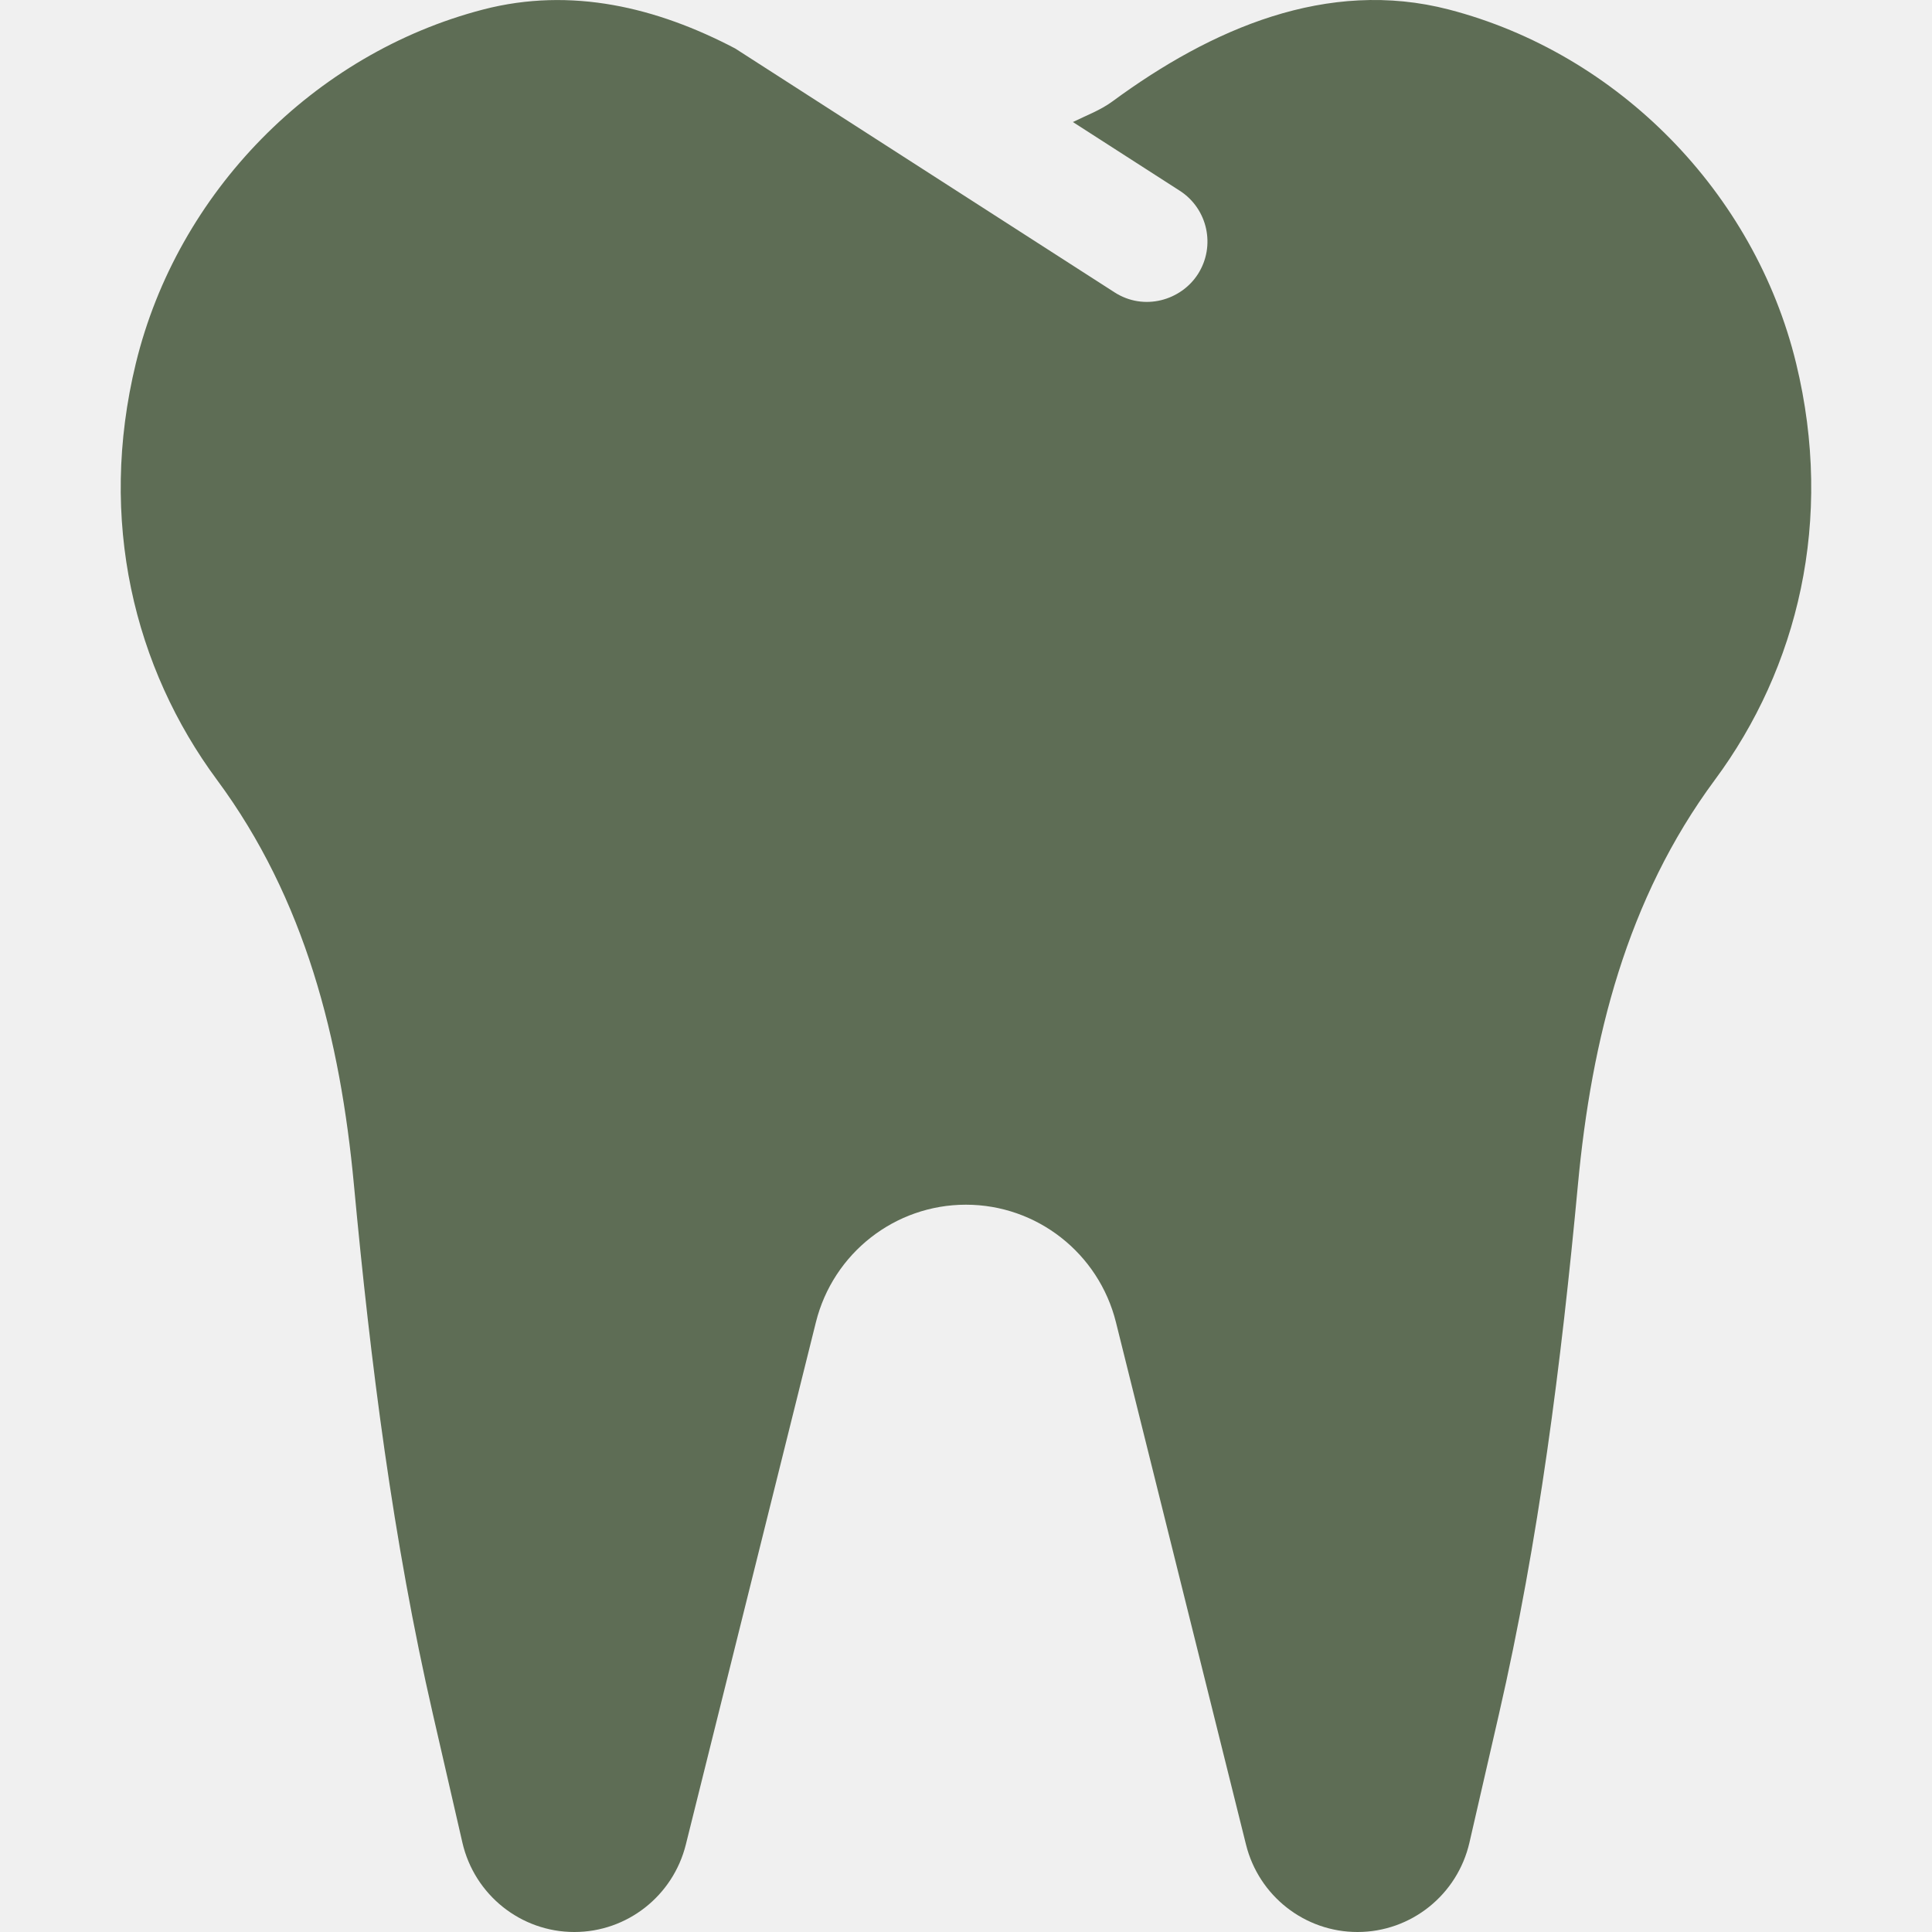
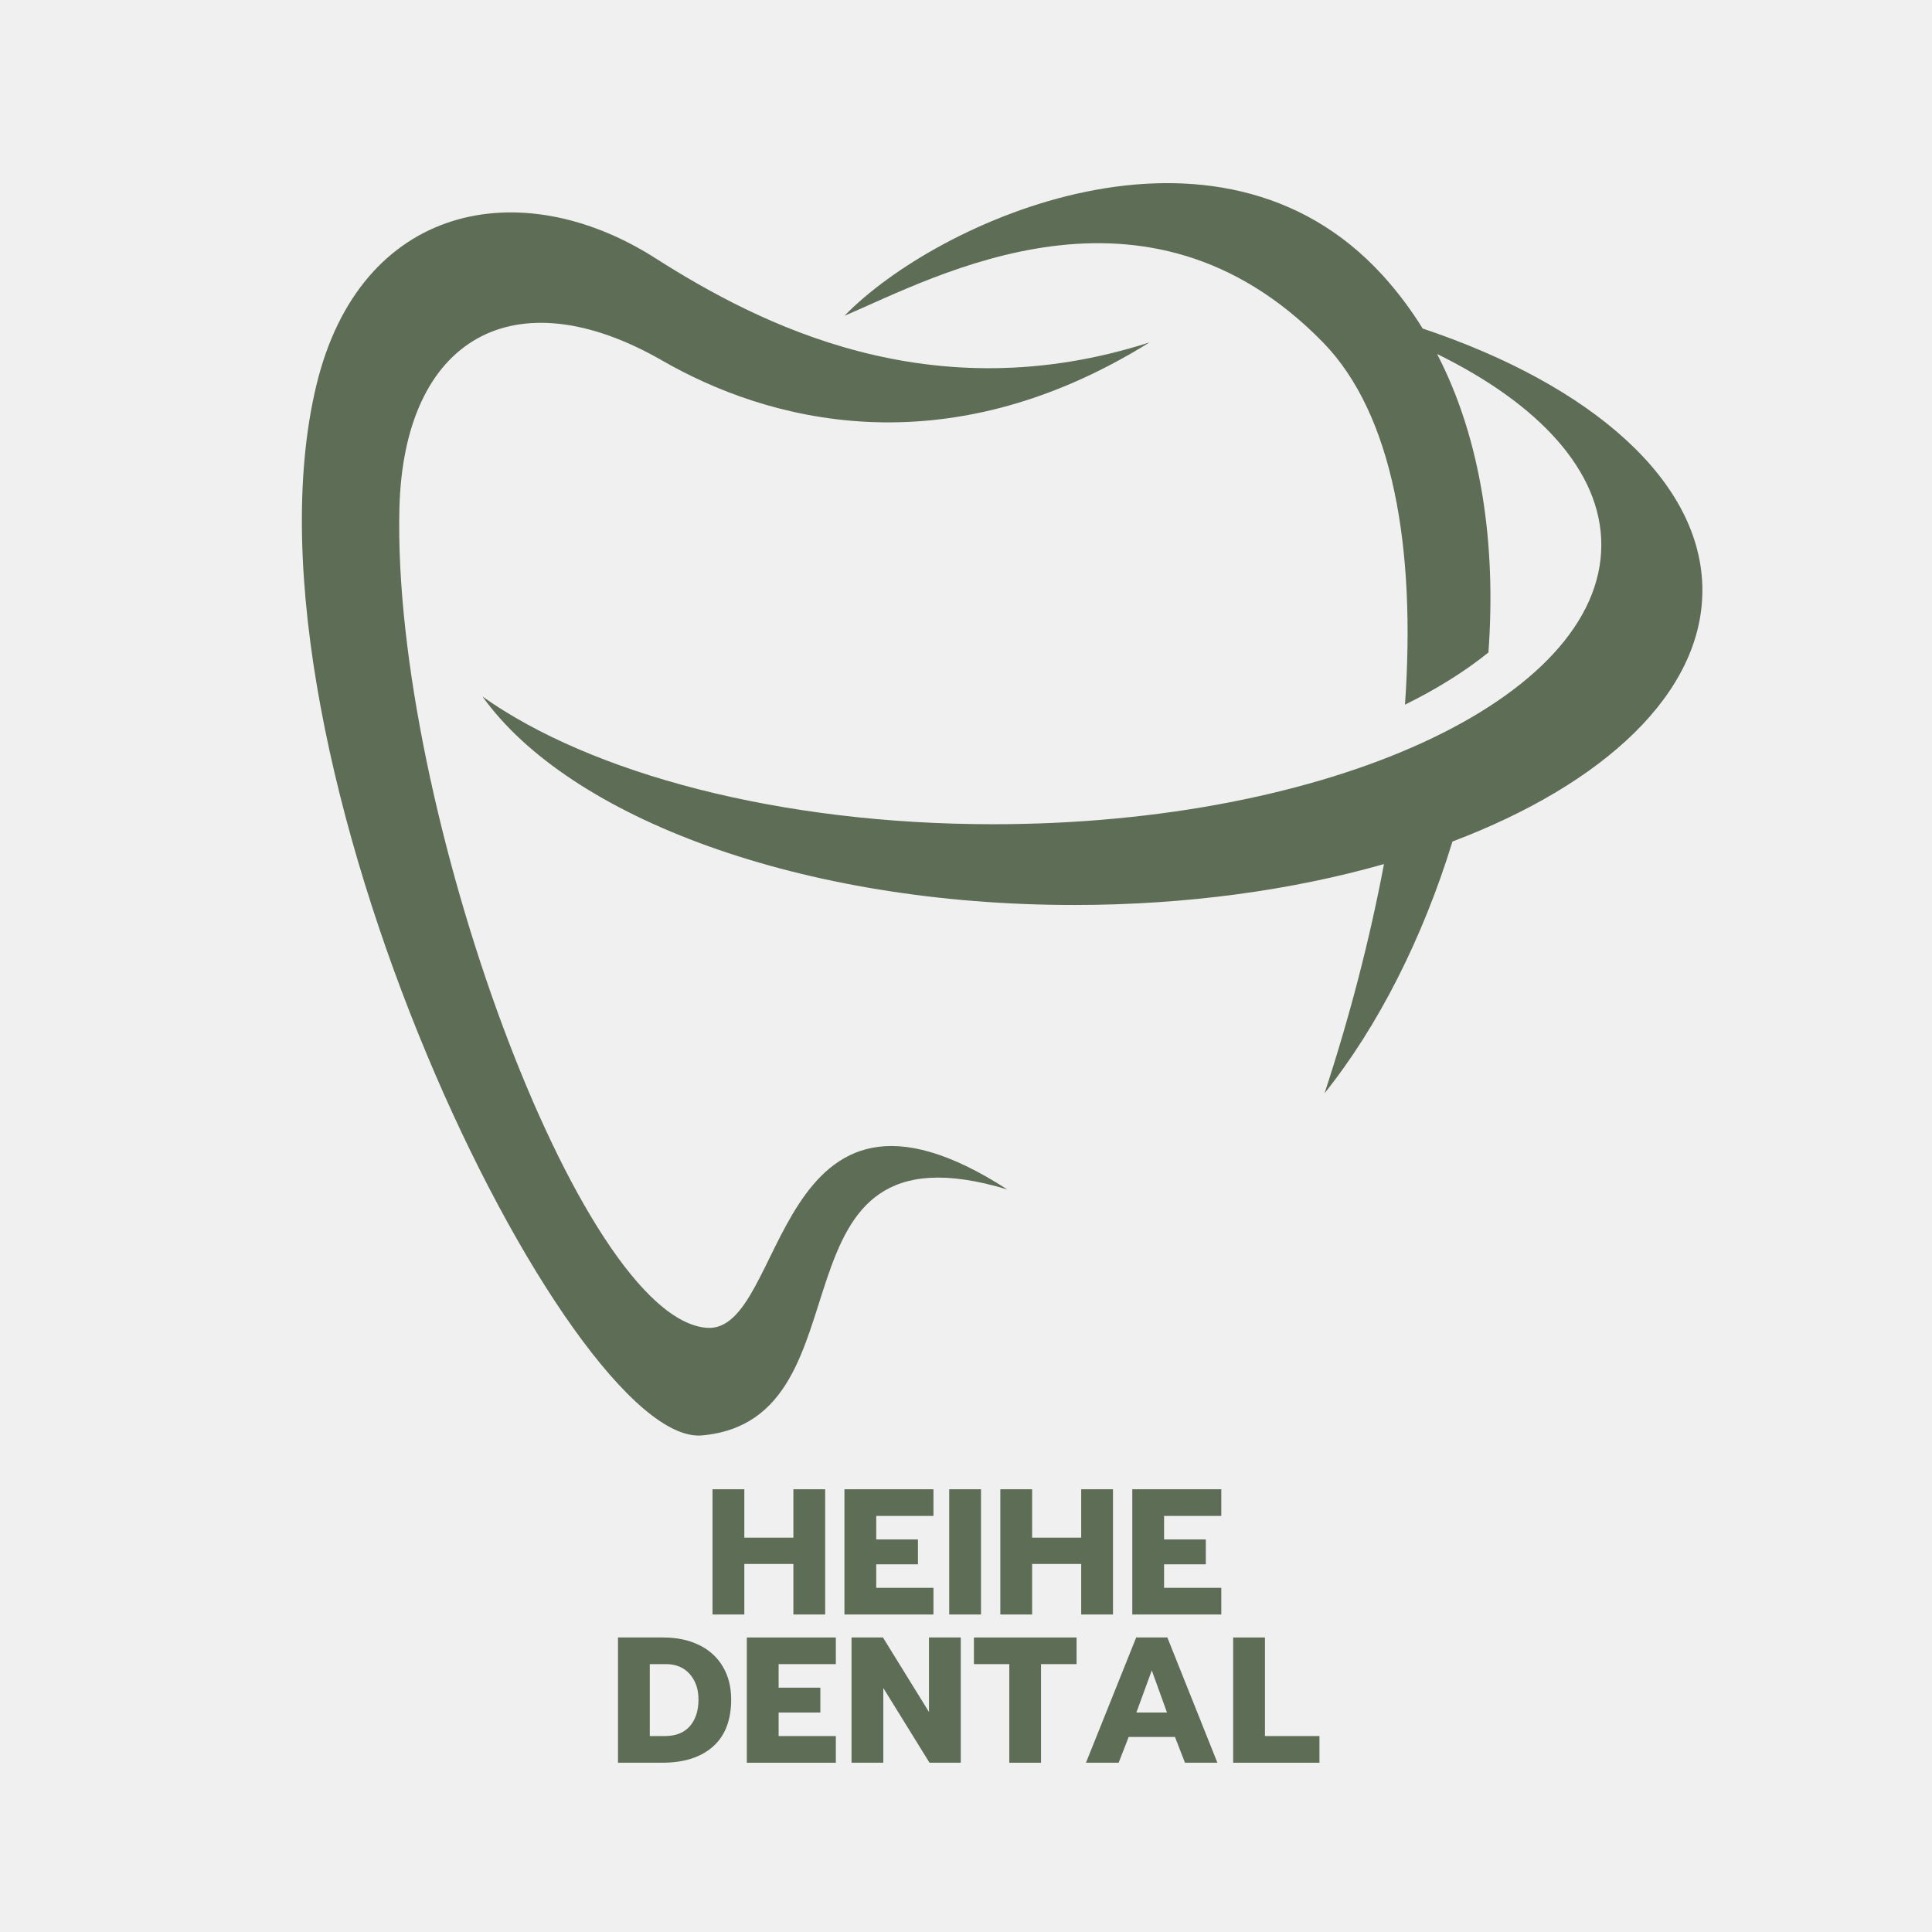
- <svg xmlns="http://www.w3.org/2000/svg" width="60" height="60" viewBox="0 0 60 60" fill="none">
-   <g clip-path="url(#clip0_30_544)">
-     <path d="M55.779 11.279C54.489 5.98 50.258 1.663 44.996 0.296C41.224 -0.683 37.614 0.894 34.55 3.148C34.169 3.428 33.735 3.585 33.32 3.79L36.639 5.924C37.508 6.483 37.761 7.643 37.201 8.515C36.678 9.329 35.529 9.67 34.61 9.077L22.831 1.505C20.406 0.233 17.748 -0.417 15.002 0.296C9.74 1.664 5.51 5.98 4.22 11.279C3.033 16.157 4.17 20.749 6.739 24.22C9.477 27.92 10.569 32.266 10.992 36.8C11.508 42.327 12.203 47.835 13.446 53.244L14.36 57.223C14.734 58.848 16.175 60 17.837 60C19.474 60 20.901 58.881 21.299 57.286L25.338 41.065C25.872 38.918 27.794 37.413 29.997 37.413C32.201 37.413 34.122 38.919 34.657 41.065L38.696 57.286C39.093 58.881 40.521 60 42.158 60C43.82 60 45.261 58.848 45.635 57.223L46.549 53.244C47.792 47.836 48.486 42.327 49.003 36.8C49.426 32.265 50.518 27.92 53.256 24.22C55.828 20.75 56.966 16.158 55.779 11.279Z" fill="#5E6D55" />
+ <svg xmlns="http://www.w3.org/2000/svg" width="86" height="86" viewBox="0 0 86 86" fill="none">
+   <path fill-rule="evenodd" clip-rule="evenodd" d="M51.167 15.243C41.432 18.365 33.81 14.446 29.152 11.48C23.185 7.68 16.032 9.043 14.082 17.155C10.137 33.568 25.351 64.425 31.248 63.895C39.035 63.196 33.773 49.603 44.842 52.948C34.368 46.181 35.04 59.357 31.471 59.106C25.815 58.709 17.448 35.863 17.779 22.631C17.97 15.034 22.906 12.268 29.487 16.055C34.054 18.683 41.975 20.959 51.167 15.243Z" fill="#5E6D55" />
+   <mask id="mask0_107_925" style="mask-type:luminance" maskUnits="userSpaceOnUse" x="21" y="8" width="55" height="41">
+     <path d="M21.277 8.062H75.836V48.838H21.277V8.062Z" fill="white" />
+   </mask>
+   <g mask="url(#mask0_107_925)">
+     <path fill-rule="evenodd" clip-rule="evenodd" d="M37.591 14.057C41.68 9.838 54.179 4.146 61.561 12.271C62.224 13.002 62.812 13.789 63.328 14.624C70.834 17.136 75.779 21.417 75.779 26.277C75.779 30.845 71.411 34.901 64.654 37.459C63.341 41.739 61.346 45.685 58.96 48.665C60.066 45.302 60.969 41.844 61.605 38.463C57.535 39.622 52.826 40.284 47.811 40.284C35.679 40.284 25.351 36.413 21.477 31.005C26.301 34.425 34.681 36.689 44.211 36.689C59.158 36.689 71.28 31.12 71.28 24.254C71.28 20.968 68.503 17.981 63.97 15.758C65.96 19.601 66.603 24.285 66.255 29.044C65.213 29.885 63.965 30.665 62.541 31.368C63.026 24.427 62.025 18.449 58.887 15.236C50.984 7.148 41.66 12.325 37.591 14.057Z" fill="#5E6D55" />
  </g>
-   <defs>
-     <clipPath id="clip0_30_544">
-       <rect width="60" height="60" fill="white" />
-     </clipPath>
-   </defs>
+   <mask id="mask1_107_925" style="mask-type:luminance" maskUnits="userSpaceOnUse" x="26" y="63" width="34" height="19">
+     <path d="M59.033 63.11H26.89V81.969H59.033V63.11Z" fill="white" />
+   </mask>
+   <g mask="url(#mask1_107_925)">
+     <path d="M31.717 66.292H33.132V68.446H35.316V66.292H36.731V71.867H35.316V69.617H33.132V71.867H31.717V66.292Z" fill="#5E6D55" />
+     <path d="M37.589 66.292H41.551V67.479H39.004V68.526H40.861V69.633H39.004V70.68H41.551V71.867H37.589V66.292Z" fill="#5E6D55" />
+     <path d="M42.253 66.292H43.668V71.867H42.253V66.292Z" fill="#5E6D55" />
+     <path d="M44.528 66.292H45.943V68.446H48.128V66.292H49.543V71.867H48.128V69.617H45.943V71.867H44.528V66.292Z" fill="#5E6D55" />
+     <path d="M50.402 66.292H54.364V67.479H51.817V68.526H53.675V69.633H51.817V70.68H54.364V71.867H50.402V66.292Z" fill="#5E6D55" />
+     <path d="M27.509 72.89H29.514C30.125 72.89 30.659 73.001 31.116 73.224C31.576 73.447 31.929 73.769 32.176 74.188C32.424 74.605 32.547 75.092 32.547 75.649C32.547 76.573 32.274 77.274 31.73 77.752C31.188 78.228 30.436 78.465 29.474 78.465H27.509V72.89ZM29.593 77.278C30.077 77.278 30.448 77.133 30.706 76.84C30.963 76.545 31.092 76.149 31.092 75.649C31.092 75.194 30.963 74.817 30.706 74.522C30.448 74.226 30.093 74.076 29.641 74.076H28.924V77.278H29.593Z" fill="#5E6D55" />
+     <path d="M33.244 72.89H37.206V74.076H34.659V75.124H36.517V76.231H34.659V77.278H37.206V78.465H33.244V72.89Z" fill="#5E6D55" />
+     <path d="M37.904 72.89H39.303L41.352 76.207V72.89H42.767V78.465H41.376L39.319 75.14V78.465H37.904V72.89Z" fill="#5E6D55" />
+     <path d="M44.928 74.076H43.353V72.89H47.922V74.076H46.339V78.465H44.928V74.076Z" fill="#5E6D55" />
+     <path d="M50.576 72.89H51.963L54.191 78.465H52.748L52.302 77.318H50.241L49.795 78.465H48.34L50.576 72.89ZM51.947 76.231L51.27 74.355L50.584 76.231H51.947Z" fill="#5E6D55" />
+     <path d="M54.892 72.89H56.307V77.278H58.734V78.465H54.892V72.89Z" fill="#5E6D55" />
+   </g>
</svg>
